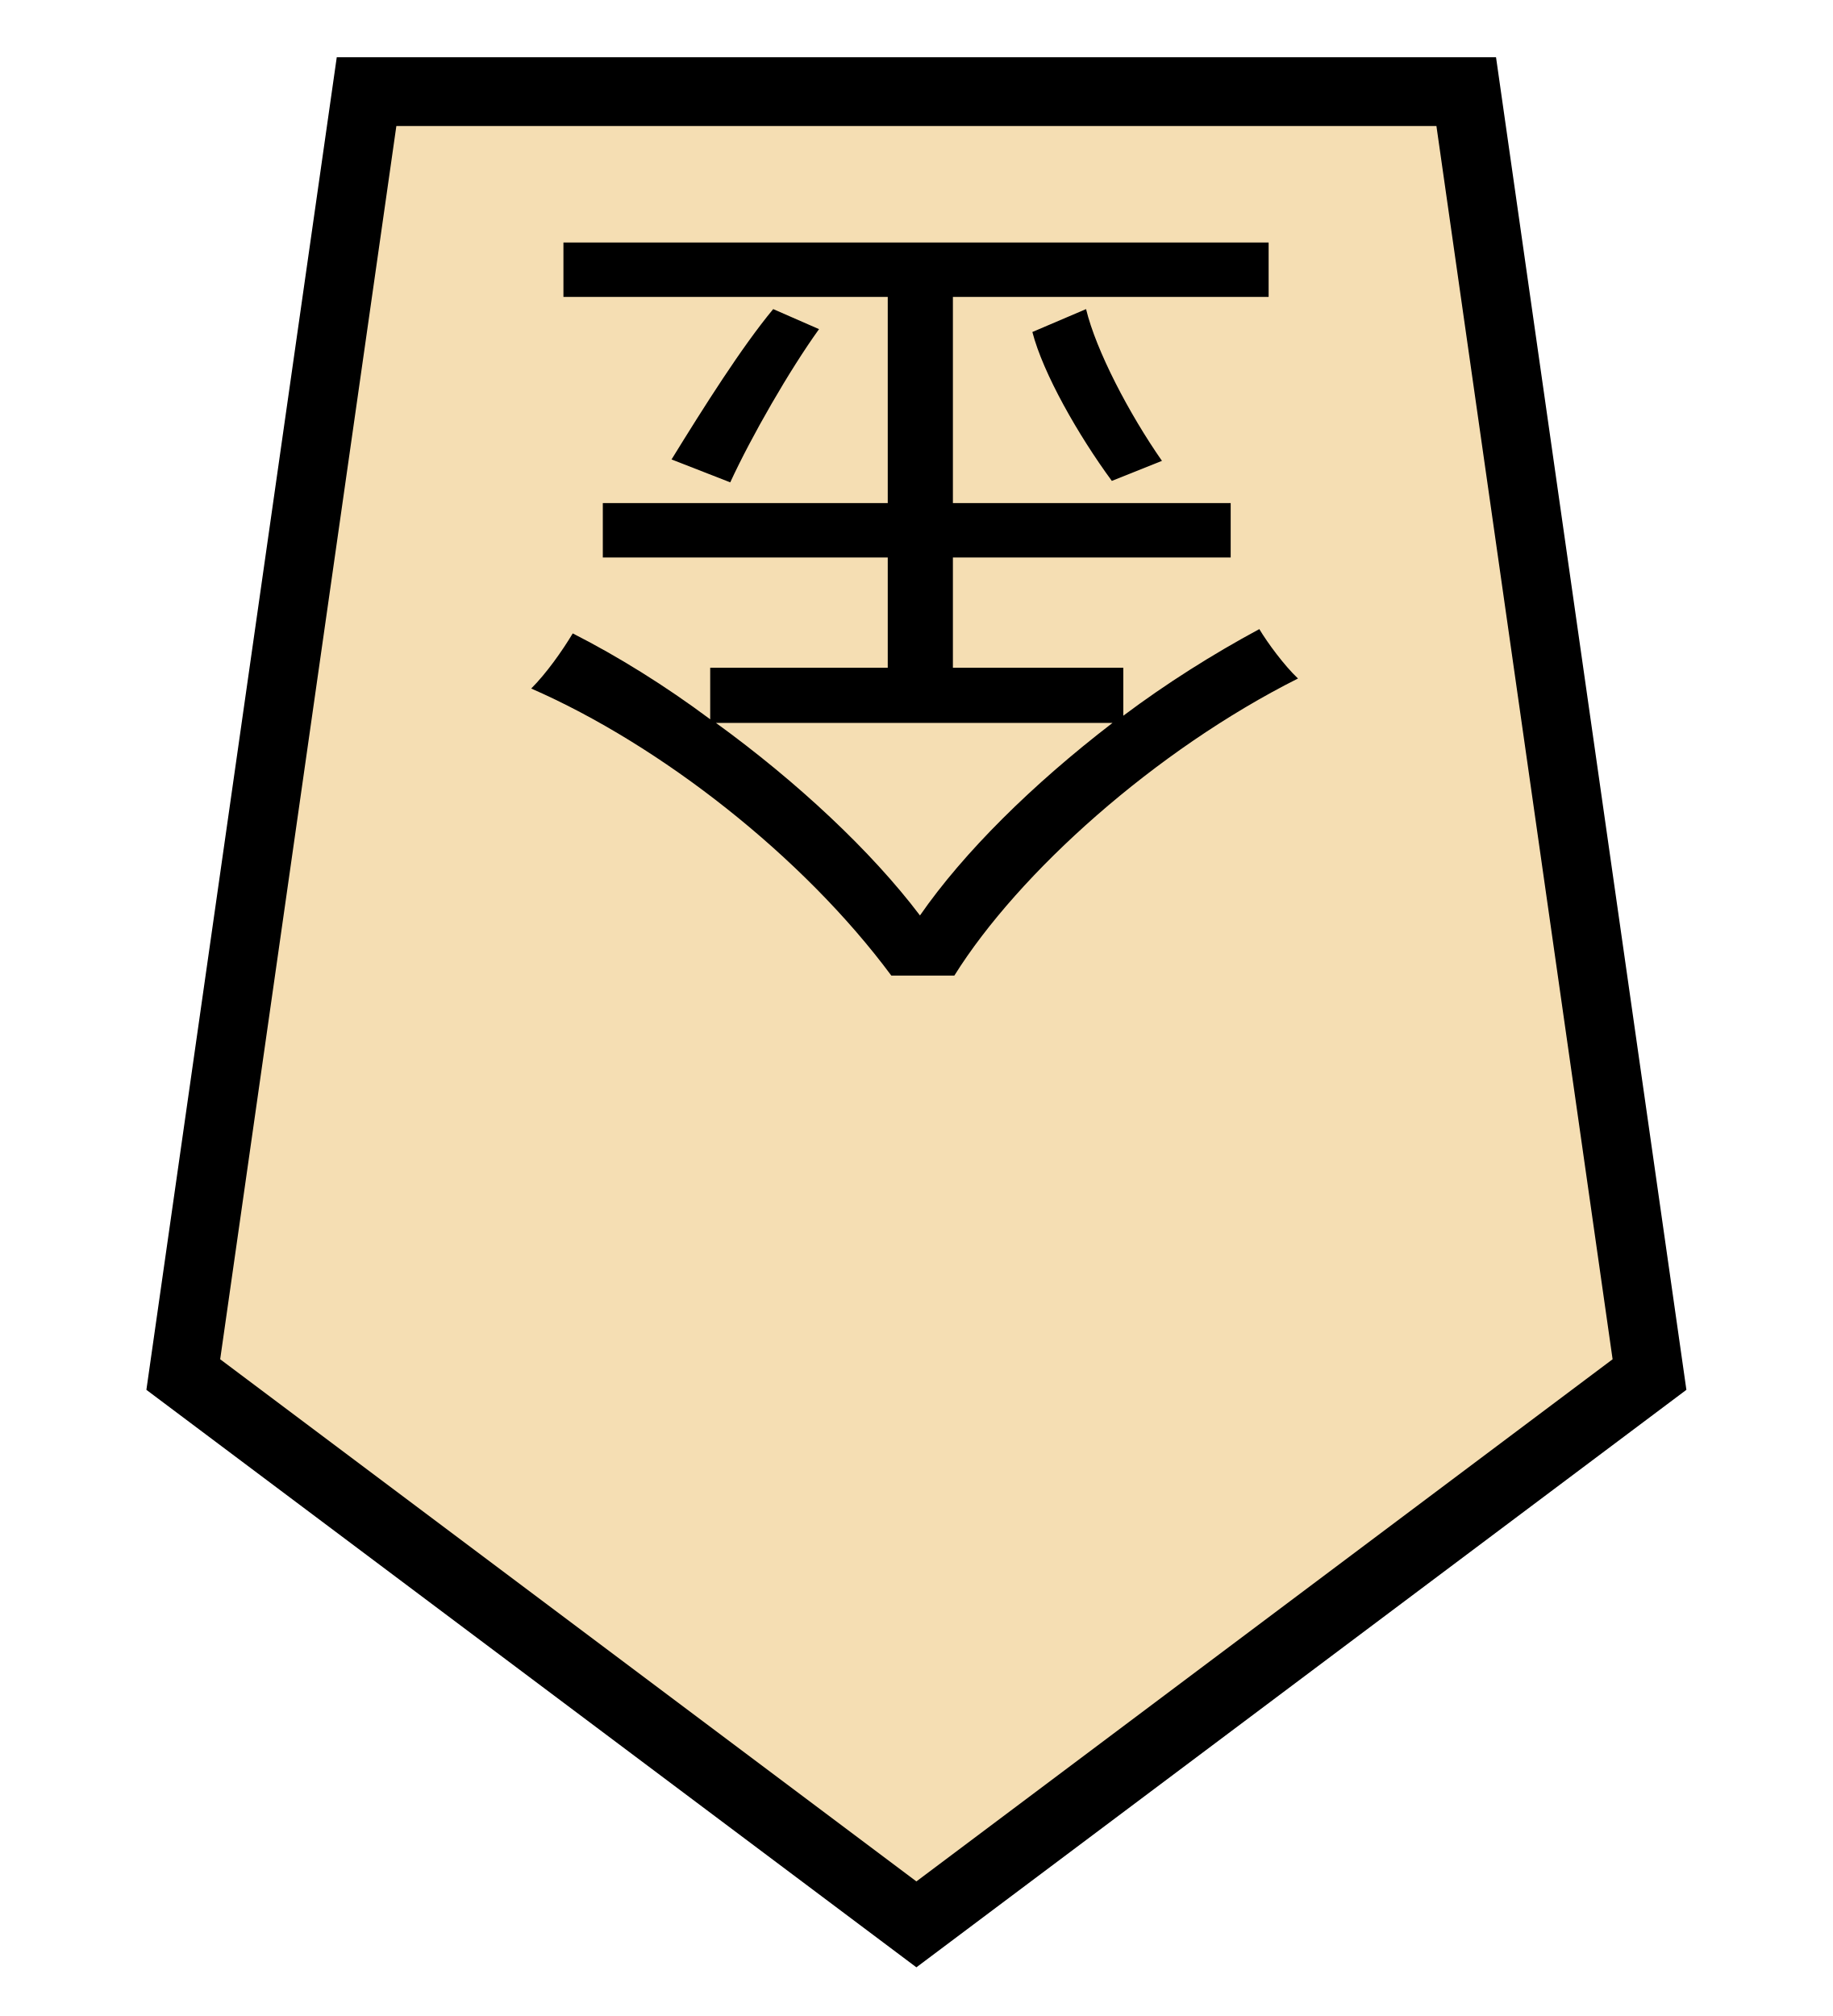
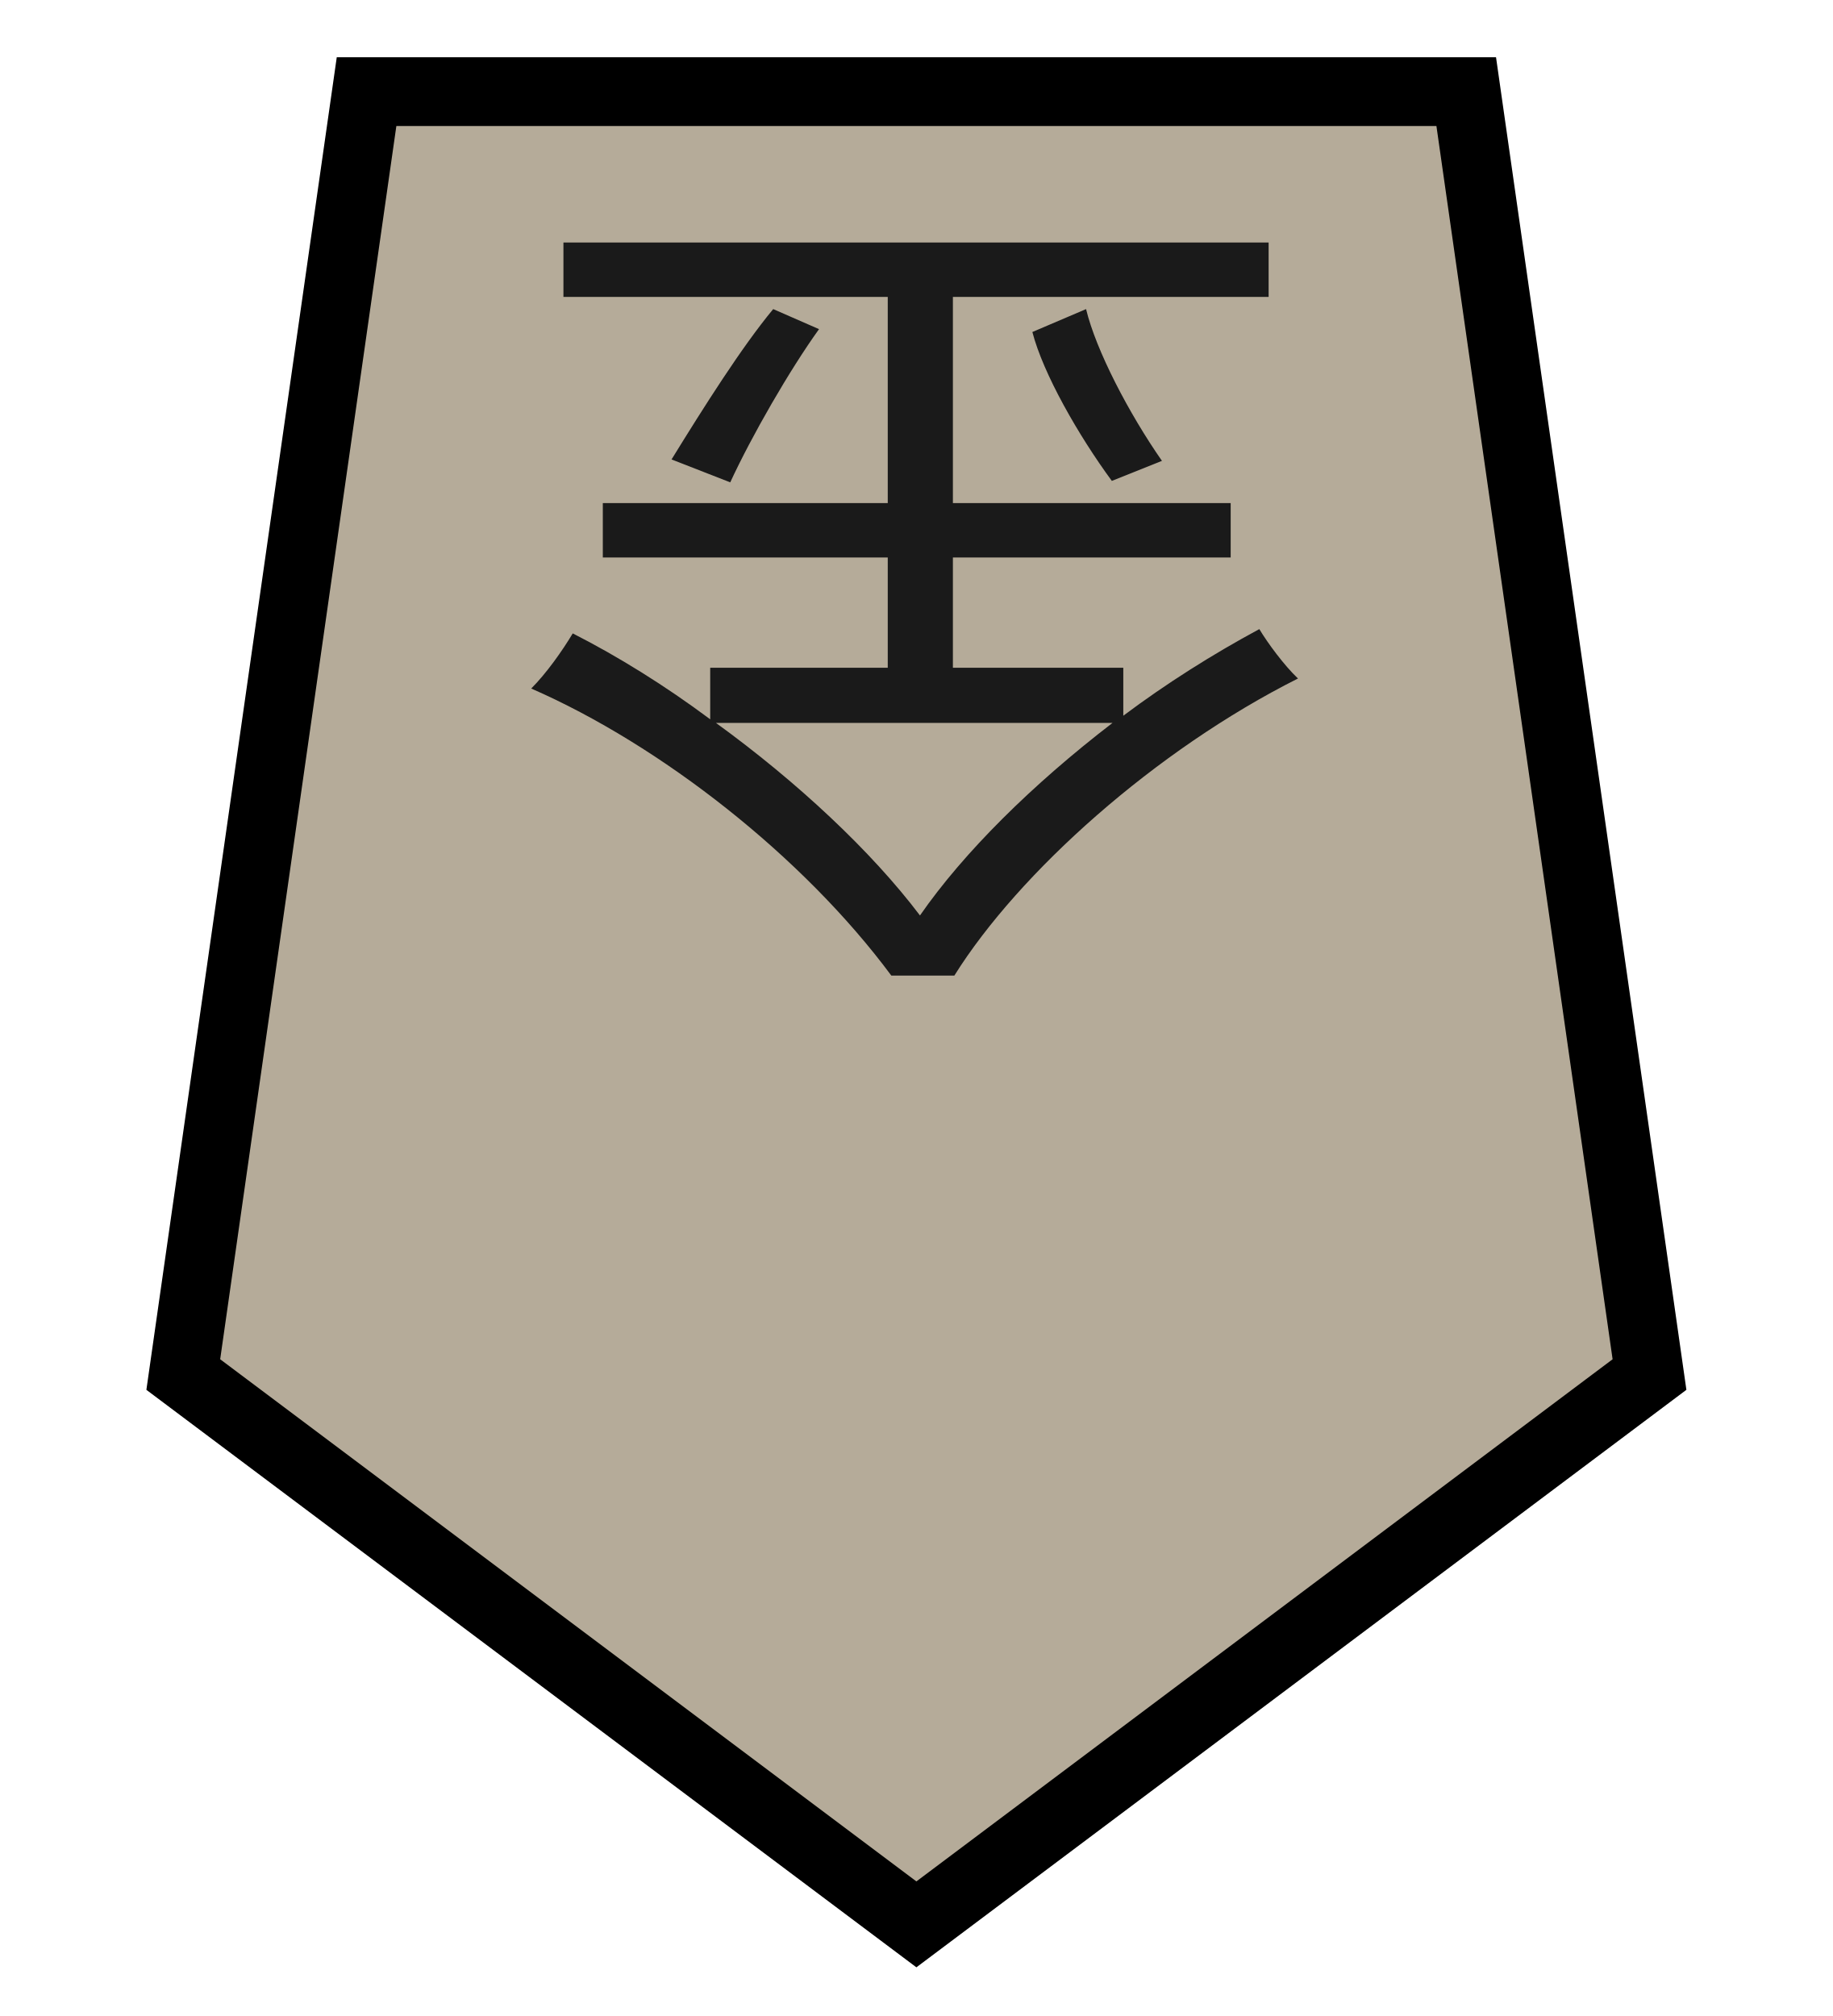
<svg xmlns="http://www.w3.org/2000/svg" viewBox="0 0 40 44" width="40" height="44">
  <g transform="rotate(180, 20.0, 22.0)">
-     <path d="M20 2 L36 14 L32 42 L8 42 L4 14 Z" fill="#f5deb3" stroke="#000000" stroke-width="1.5" />
-     <text x="20.0" y="30" text-anchor="middle" dominant-baseline="central" font-size="18" font-family="serif" fill="#000000">金</text>
+     <path d="M20 2 L36 14 L32 42 L8 42 L4 14 Z" fill="#b5ab99" stroke="#000000" stroke-width="1.5" />
+     <text x="20.0" y="30" text-anchor="middle" dominant-baseline="central" font-size="18" font-family="serif" fill="#1a1a1a">金</text>
  </g>
</svg>
